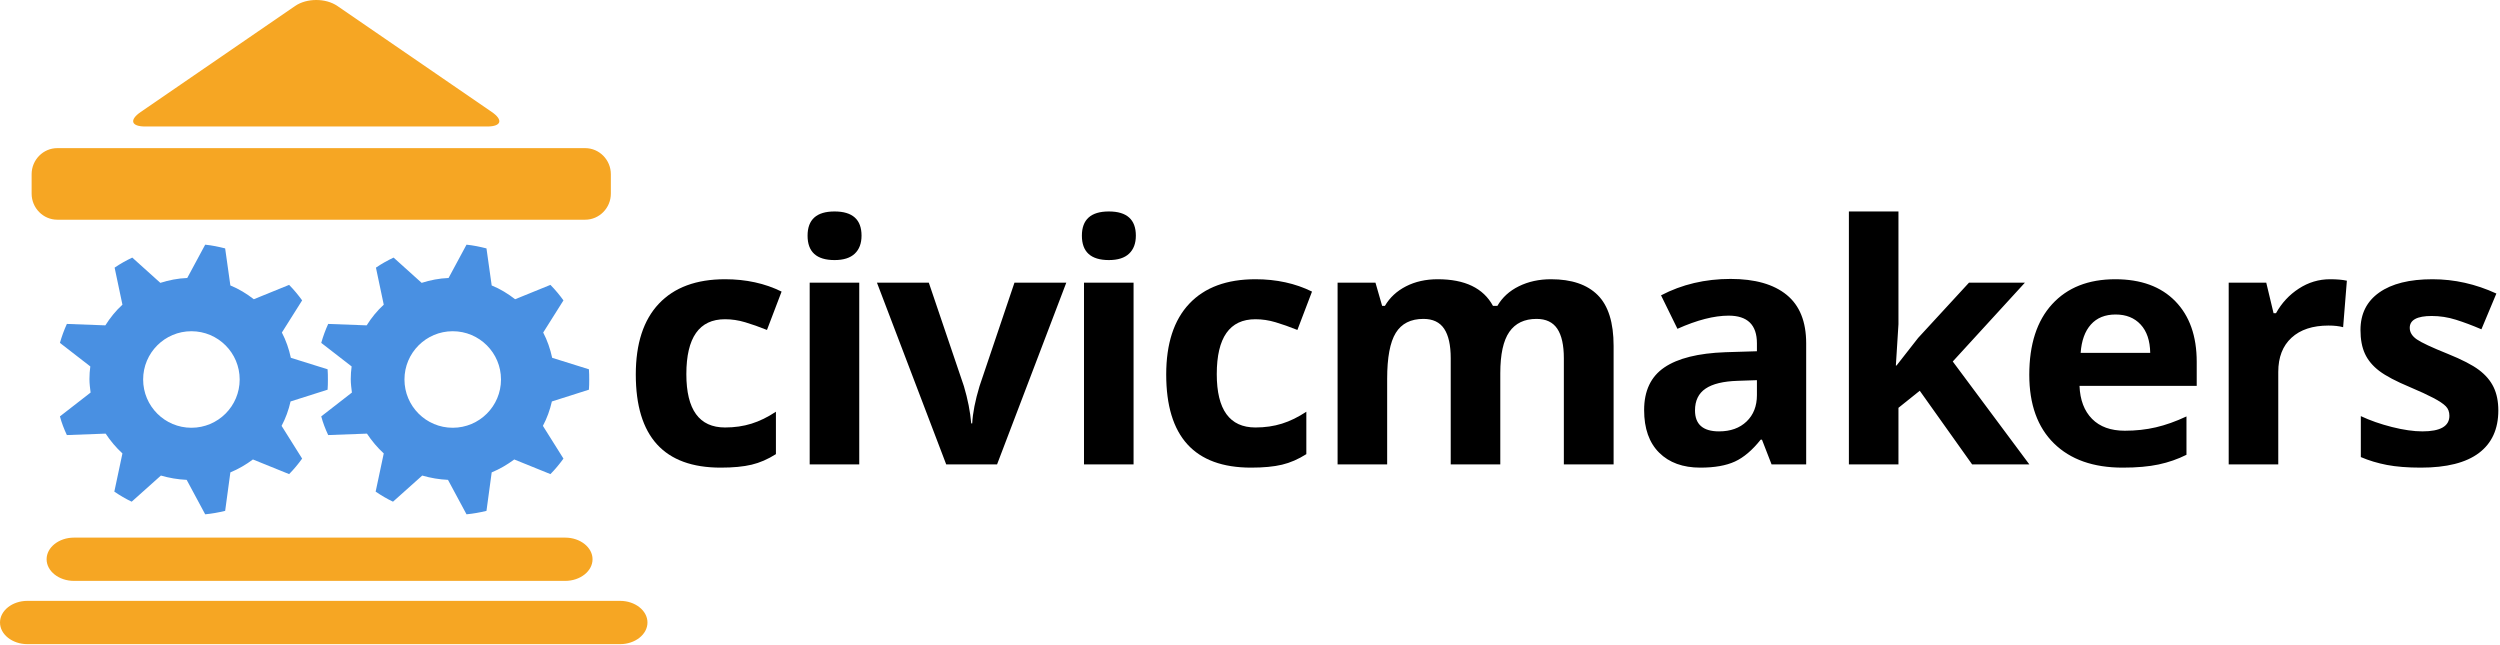
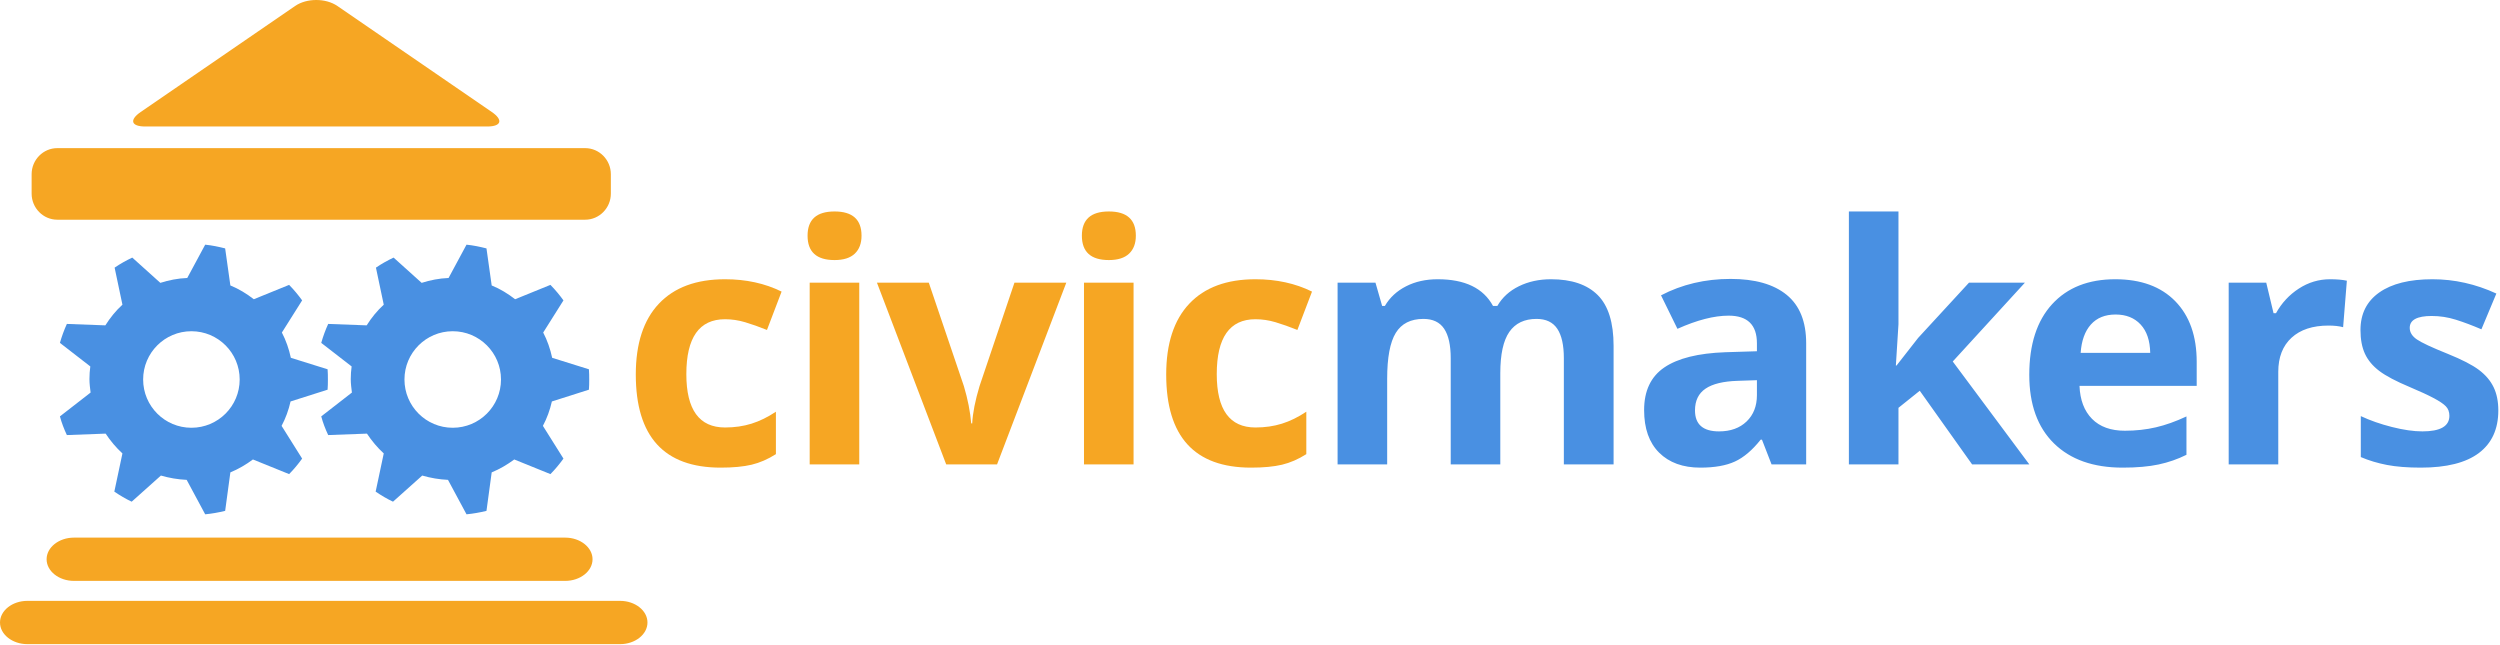
<svg xmlns="http://www.w3.org/2000/svg" width="1502px" height="387px" viewBox="0 0 1502 387" version="1.1">
  <description>Created with Sketch (http://www.bohemiancoding.com/sketch)</description>
  <defs />
  <g id="Page-1" stroke="none" stroke-width="1" fill="none" fill-rule="evenodd">
-     <g id="makers-+-Text" transform="translate(373, 65)" font-weight="bold" font-family="Open Sans" letter-spacing="-5" font-size="200">
-       <text id="makers" fill="#4990E2">
-         <tspan x="415" y="214" fill="#000000">makers</tspan>
-       </text>
-       <text id="Text" fill="#F6A623">
-         <tspan x="0" y="214" fill="#000000">civic</tspan>
-       </text>
-     </g>
    <g id="Group-+-path3-+-path3">
      <g id="Group" fill="#F6A623">
        <path d="M339.555,349 L44.445,349 C35.399,349 28,343.151 28,336.002 C28,328.849 35.399,323 44.445,323 L339.555,323 C348.601,323 356,328.849 356,336.002 C356,343.151 348.601,349 339.555,349 Z" id="Shape" />
        <path d="M389,374 C389,381.15 381.604,387 372.562,387 L16.438,387 C7.401,387 0,381.15 0,374 C0,366.85 7.396,361 16.438,361 L372.562,361 C381.604,361 389,366.85 389,374 L389,374 Z" id="Shape" />
        <path d="M367,116.337 C367,124.952 360.058,132 351.577,132 L34.418,132 C25.938,132 19,124.952 19,116.337 L19,104.663 C19,96.048 25.938,89 34.418,89 L351.577,89 C360.058,89 367,96.048 367,104.663 L367,116.337 L367,116.337 Z" id="Shape" />
        <path d="M87.254,76 C78.771,76 77.548,72.076 84.54,67.277 L177.296,3.6 C184.283,-1.2 195.721,-1.2 202.708,3.6 L295.464,67.277 C302.451,72.076 301.229,76 292.745,76 L87.254,76 L87.254,76 Z" id="Shape" />
      </g>
      <g id="path3-+-path3" transform="translate(36, 147)" fill="#4990E2">
        <path d="M161,81.085 C161,79.033 160.987,76.894 160.825,74.873 L138.744,67.971 C137.593,62.632 135.818,57.498 133.354,52.789 L145.524,33.468 C143.143,30.176 140.539,27.044 137.699,24.153 L116.488,32.779 C112.175,29.442 107.541,26.595 102.405,24.498 L99.275,2.243 C95.364,1.256 91.389,0.408 87.28,0 L76.503,20.01 C70.861,20.234 65.464,21.303 60.332,22.942 L43.466,7.759 C39.781,9.515 36.148,11.529 32.861,13.797 L37.556,36.053 C33.556,39.7 30.196,43.884 27.299,48.474 L4.176,47.617 C2.512,51.273 1.109,55.079 0.003,59.004 L18.259,73.152 C17.921,75.651 17.736,78.163 17.736,80.741 C17.736,83.543 18.102,86.156 18.431,88.848 L0,103.167 C1.046,107.092 2.458,110.704 4.173,114.383 L27.471,113.523 C30.352,117.9 33.754,121.93 37.556,125.425 L32.689,148.373 C36.049,150.641 39.408,152.672 43.119,154.409 L60.679,138.71 C65.709,140.178 70.861,141.048 76.152,141.298 L87.28,162 C91.379,161.605 95.364,160.877 99.275,159.931 L102.405,136.812 C107.257,134.81 111.837,132.106 115.965,129.047 L137.699,137.844 C140.539,134.972 143.146,131.831 145.524,128.528 L133.179,108.86 C135.617,104.261 137.383,99.438 138.569,94.196 L160.821,87.124 C160.974,85.106 161,83.138 161,81.085 L161,81.085 L161,81.085 Z M108,81.002 C108,97.025 95.022,110 79.002,110 C62.978,110 50,97.025 50,81.002 C50,64.978 62.978,52 79.002,52 C95.025,52 108,64.978 108,81.002 L108,81.002 L108,81.002 Z" id="path3" />
        <path d="M318,81.085 C318,79.033 317.987,76.894 317.825,74.873 L295.744,67.971 C294.593,62.632 292.818,57.498 290.354,52.789 L302.524,33.468 C300.143,30.176 297.539,27.044 294.699,24.153 L273.488,32.779 C269.175,29.442 264.541,26.595 259.405,24.498 L256.275,2.243 C252.364,1.256 248.389,0.408 244.28,0 L233.503,20.01 C227.861,20.234 222.464,21.303 217.332,22.942 L200.466,7.759 C196.781,9.515 193.148,11.529 189.861,13.797 L194.556,36.053 C190.556,39.7 187.196,43.884 184.299,48.474 L161.176,47.617 C159.512,51.273 158.109,55.079 157.003,59.004 L175.259,73.152 C174.921,75.651 174.736,78.163 174.736,80.741 C174.736,83.543 175.102,86.156 175.431,88.848 L157,103.167 C158.046,107.092 159.458,110.704 161.173,114.383 L184.471,113.523 C187.352,117.9 190.754,121.93 194.556,125.425 L189.689,148.373 C193.049,150.641 196.408,152.672 200.119,154.409 L217.679,138.71 C222.709,140.178 227.861,141.048 233.152,141.298 L244.28,162 C248.379,161.605 252.364,160.877 256.275,159.931 L259.405,136.812 C264.257,134.81 268.837,132.106 272.965,129.047 L294.699,137.844 C297.539,134.972 300.146,131.831 302.524,128.528 L290.179,108.86 C292.617,104.261 294.383,99.438 295.569,94.196 L317.821,87.124 C317.974,85.106 318,83.138 318,81.085 L318,81.085 L318,81.085 Z M265,81.002 C265,97.025 252.022,110 236.002,110 C219.978,110 207,97.025 207,81.002 C207,64.978 219.978,52 236.002,52 C252.025,52 265,64.978 265,81.002 L265,81.002 L265,81.002 Z" id="path3" />
      </g>
    </g>
+     <path d="M901.379,279 L871.594,279 L871.594,215.23 C871.594,207.353 870.275,201.445 867.639,197.506 C865.002,193.567 860.852,191.598 855.188,191.598 C847.57,191.598 842.036,194.397 838.586,199.996 C835.135,205.595 833.41,214.807 833.41,227.633 L833.41,279 L803.625,279 L803.625,169.82 L826.379,169.82 L830.383,183.785 L832.043,183.785 C834.973,178.772 839.204,174.85 844.738,172.018 C850.272,169.186 856.62,167.77 863.781,167.77 C880.122,167.77 891.19,173.108 896.984,183.785 L899.621,183.785 C902.551,178.707 906.864,174.768 912.561,171.969 C918.257,169.169 924.686,167.77 931.848,167.77 C944.218,167.77 953.576,170.943 959.924,177.291 C966.272,183.639 969.445,193.811 969.445,207.809 L969.445,279 L939.562,279 L939.562,215.23 C939.562,207.353 938.244,201.445 935.607,197.506 C932.971,193.567 928.82,191.598 923.156,191.598 C915.865,191.598 910.412,194.202 906.799,199.41 C903.186,204.619 901.379,212.887 901.379,224.215 L901.379,279 Z M1064.348,279 L1058.586,264.156 L1057.805,264.156 C1052.792,270.471 1047.632,274.85 1042.326,277.291 C1037.02,279.732 1030.103,280.953 1021.574,280.953 C1011.092,280.953 1002.841,277.958 996.818,271.969 C990.796,265.979 987.785,257.451 987.785,246.383 C987.785,234.794 991.838,226.249 999.943,220.748 C1008.049,215.247 1020.272,212.203 1036.613,211.617 L1055.559,211.031 L1055.559,206.246 C1055.559,195.178 1049.895,189.645 1038.566,189.645 C1029.842,189.645 1019.589,192.281 1007.805,197.555 L997.941,177.438 C1010.507,170.862 1024.439,167.574 1039.738,167.574 C1054.387,167.574 1065.617,170.764 1073.43,177.145 C1081.242,183.525 1085.148,193.225 1085.148,206.246 L1085.148,279 L1064.348,279 Z M1055.559,228.414 L1044.035,228.805 C1035.376,229.065 1028.931,230.628 1024.699,233.492 C1020.467,236.357 1018.352,240.719 1018.352,246.578 C1018.352,254.977 1023.169,259.176 1032.805,259.176 C1039.706,259.176 1045.223,257.19 1049.357,253.219 C1053.492,249.247 1055.559,243.974 1055.559,237.398 L1055.559,228.414 Z M1139.426,219.625 L1152.414,203.023 L1182.98,169.82 L1216.574,169.82 L1173.215,217.184 L1219.211,279 L1184.836,279 L1153.391,234.762 L1140.598,245.016 L1140.598,279 L1110.812,279 L1110.812,127.047 L1140.598,127.047 L1140.598,194.82 L1139.035,219.625 L1139.426,219.625 Z M1275.246,280.953 C1257.668,280.953 1243.931,276.103 1234.035,266.402 C1224.139,256.702 1219.191,242.965 1219.191,225.191 C1219.191,206.897 1223.765,192.753 1232.912,182.76 C1242.059,172.766 1254.706,167.77 1270.852,167.77 C1286.281,167.77 1298.293,172.164 1306.887,180.953 C1315.481,189.742 1319.777,201.884 1319.777,217.379 L1319.777,231.832 L1249.367,231.832 C1249.693,240.296 1252.199,246.904 1256.887,251.656 C1261.574,256.409 1268.15,258.785 1276.613,258.785 C1283.189,258.785 1289.406,258.102 1295.266,256.734 C1301.125,255.367 1307.245,253.186 1313.625,250.191 L1313.625,273.238 C1308.417,275.842 1302.85,277.779 1296.926,279.049 C1291.001,280.318 1283.775,280.953 1275.246,280.953 Z M1271.047,188.961 C1264.732,188.961 1259.784,190.963 1256.203,194.967 C1252.622,198.971 1250.572,204.651 1250.051,212.008 L1291.848,212.008 C1291.717,204.651 1289.797,198.971 1286.086,194.967 C1282.375,190.963 1277.362,188.961 1271.047,188.961 Z M1399.934,167.77 C1403.97,167.77 1407.323,168.062 1409.992,168.648 L1407.746,196.578 C1405.337,195.927 1402.408,195.602 1398.957,195.602 C1389.452,195.602 1382.046,198.043 1376.74,202.926 C1371.434,207.809 1368.781,214.644 1368.781,223.434 L1368.781,279 L1338.996,279 L1338.996,169.82 L1361.555,169.82 L1365.949,188.18 L1367.414,188.18 C1370.8,182.06 1375.373,177.128 1381.135,173.385 C1386.897,169.641 1393.163,167.77 1399.934,167.77 Z M1500.988,246.578 C1500.988,257.776 1497.098,266.305 1489.318,272.164 C1481.538,278.023 1469.901,280.953 1454.406,280.953 C1446.464,280.953 1439.693,280.416 1434.094,279.342 C1428.495,278.268 1423.254,276.689 1418.371,274.605 L1418.371,249.996 C1423.905,252.6 1430.139,254.781 1437.072,256.539 C1444.006,258.297 1450.109,259.176 1455.383,259.176 C1466.19,259.176 1471.594,256.051 1471.594,249.801 C1471.594,247.457 1470.878,245.553 1469.445,244.088 C1468.013,242.623 1465.539,240.963 1462.023,239.107 C1458.508,237.252 1453.82,235.087 1447.961,232.613 C1439.562,229.098 1433.394,225.842 1429.455,222.848 C1425.516,219.853 1422.652,216.419 1420.861,212.545 C1419.071,208.671 1418.176,203.902 1418.176,198.238 C1418.176,188.538 1421.936,181.035 1429.455,175.729 C1436.975,170.423 1447.635,167.77 1461.438,167.77 C1474.589,167.77 1487.381,170.634 1499.816,176.363 L1490.832,197.848 C1485.363,195.504 1480.253,193.583 1475.5,192.086 C1470.747,190.589 1465.897,189.84 1460.949,189.84 C1452.16,189.84 1447.766,192.216 1447.766,196.969 C1447.766,199.638 1449.182,201.949 1452.014,203.902 C1454.846,205.855 1461.047,208.753 1470.617,212.594 C1479.146,216.044 1485.396,219.267 1489.367,222.262 C1493.339,225.257 1496.268,228.707 1498.156,232.613 C1500.044,236.52 1500.988,241.174 1500.988,246.578 Z" id="makers" fill="#4990E2" />
+     <path d="M432.961,280.953 C398.976,280.953 381.984,262.301 381.984,224.996 C381.984,206.441 386.607,192.265 395.852,182.467 C405.096,172.669 418.345,167.77 435.598,167.77 C448.228,167.77 459.556,170.243 469.582,175.191 L460.793,198.238 C456.105,196.35 451.744,194.804 447.707,193.6 C443.671,192.395 439.634,191.793 435.598,191.793 C420.103,191.793 412.355,202.795 412.355,224.801 C412.355,246.155 420.103,256.832 435.598,256.832 C441.327,256.832 446.633,256.067 451.516,254.537 C456.398,253.007 461.281,250.615 466.164,247.359 L466.164,272.848 C461.346,275.908 456.48,278.023 451.564,279.195 C446.649,280.367 440.448,280.953 432.961,280.953 Z M485.188,141.598 C485.188,131.897 490.591,127.047 501.398,127.047 C512.206,127.047 517.609,131.897 517.609,141.598 C517.609,146.22 516.258,149.817 513.557,152.389 C510.855,154.96 506.802,156.246 501.398,156.246 C490.591,156.246 485.188,151.363 485.188,141.598 Z M516.242,279 L486.457,279 L486.457,169.82 L516.242,169.82 L516.242,279 Z M568.469,279 L526.867,169.82 L558.02,169.82 L579.113,232.027 C581.457,239.905 582.922,247.359 583.508,254.391 L584.094,254.391 C584.419,248.141 585.884,240.686 588.488,232.027 L609.484,169.82 L640.637,169.82 L599.035,279 L568.469,279 Z M649.992,141.598 C649.992,131.897 655.396,127.047 666.203,127.047 C677.01,127.047 682.414,131.897 682.414,141.598 C682.414,146.22 681.063,149.817 678.361,152.389 C675.659,154.96 671.607,156.246 666.203,156.246 C655.396,156.246 649.992,151.363 649.992,141.598 Z M681.047,279 L651.262,279 L651.262,169.82 L681.047,169.82 L681.047,279 Z M751.633,280.953 C717.648,280.953 700.656,262.301 700.656,224.996 C700.656,206.441 705.279,192.265 714.523,182.467 C723.768,172.669 737.017,167.77 754.27,167.77 C766.9,167.77 778.228,170.243 788.254,175.191 L779.465,198.238 C774.777,196.35 770.415,194.804 766.379,193.6 C762.342,192.395 758.306,191.793 754.27,191.793 C738.775,191.793 731.027,202.795 731.027,224.801 C731.027,246.155 738.775,256.832 754.27,256.832 C759.999,256.832 765.305,256.067 770.188,254.537 C775.07,253.007 779.953,250.615 784.836,247.359 L784.836,272.848 C780.018,275.908 775.152,278.023 770.236,279.195 C765.321,280.367 759.12,280.953 751.633,280.953 Z" id="Text" fill="#F6A623" />
  </g>
</svg>
